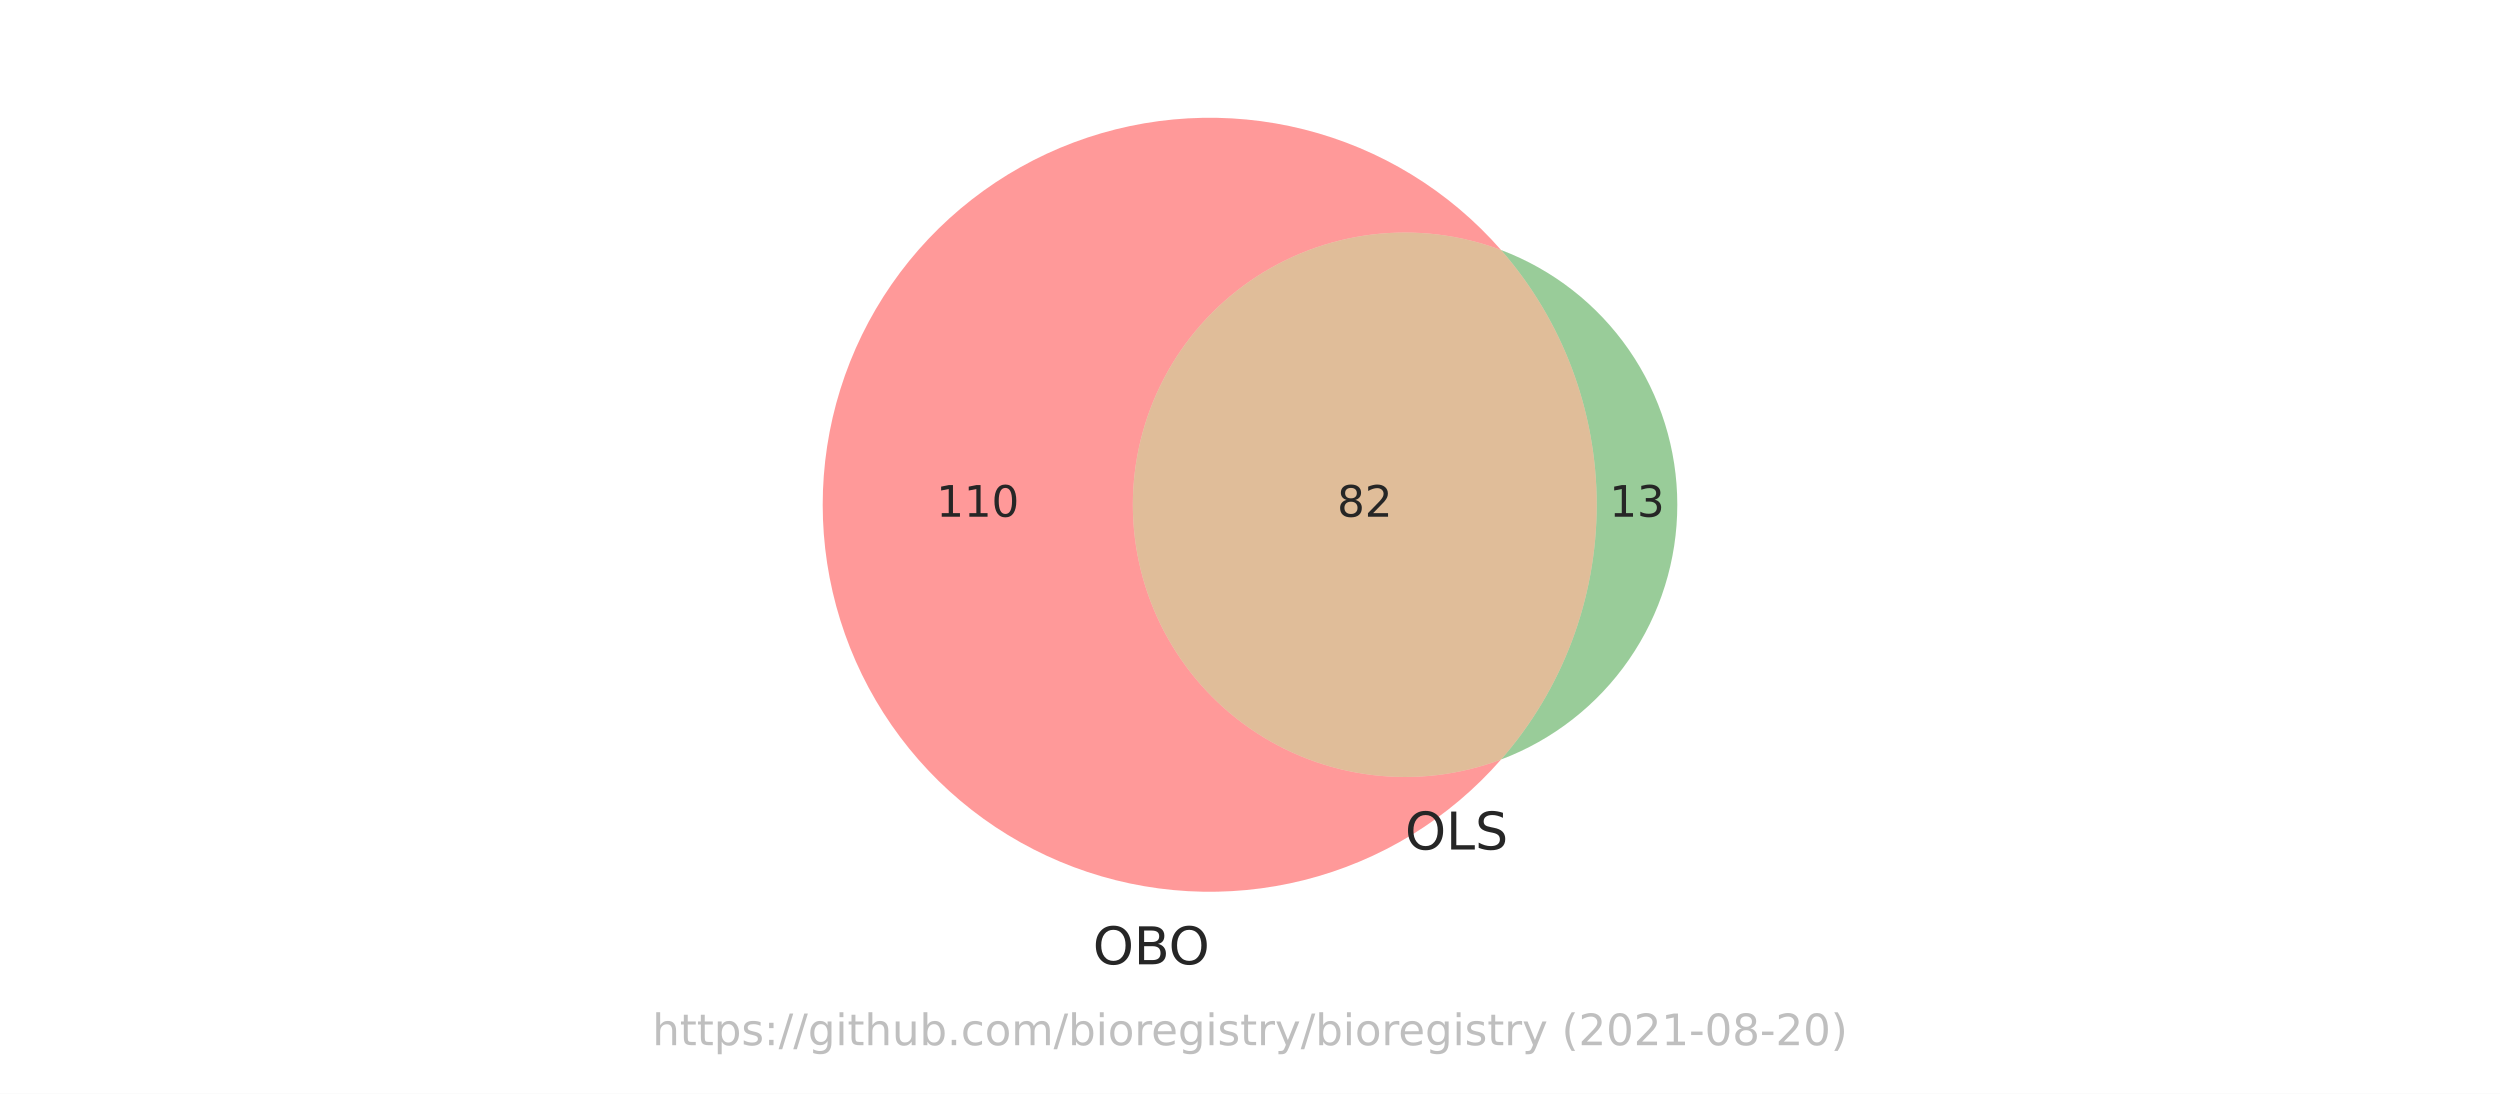
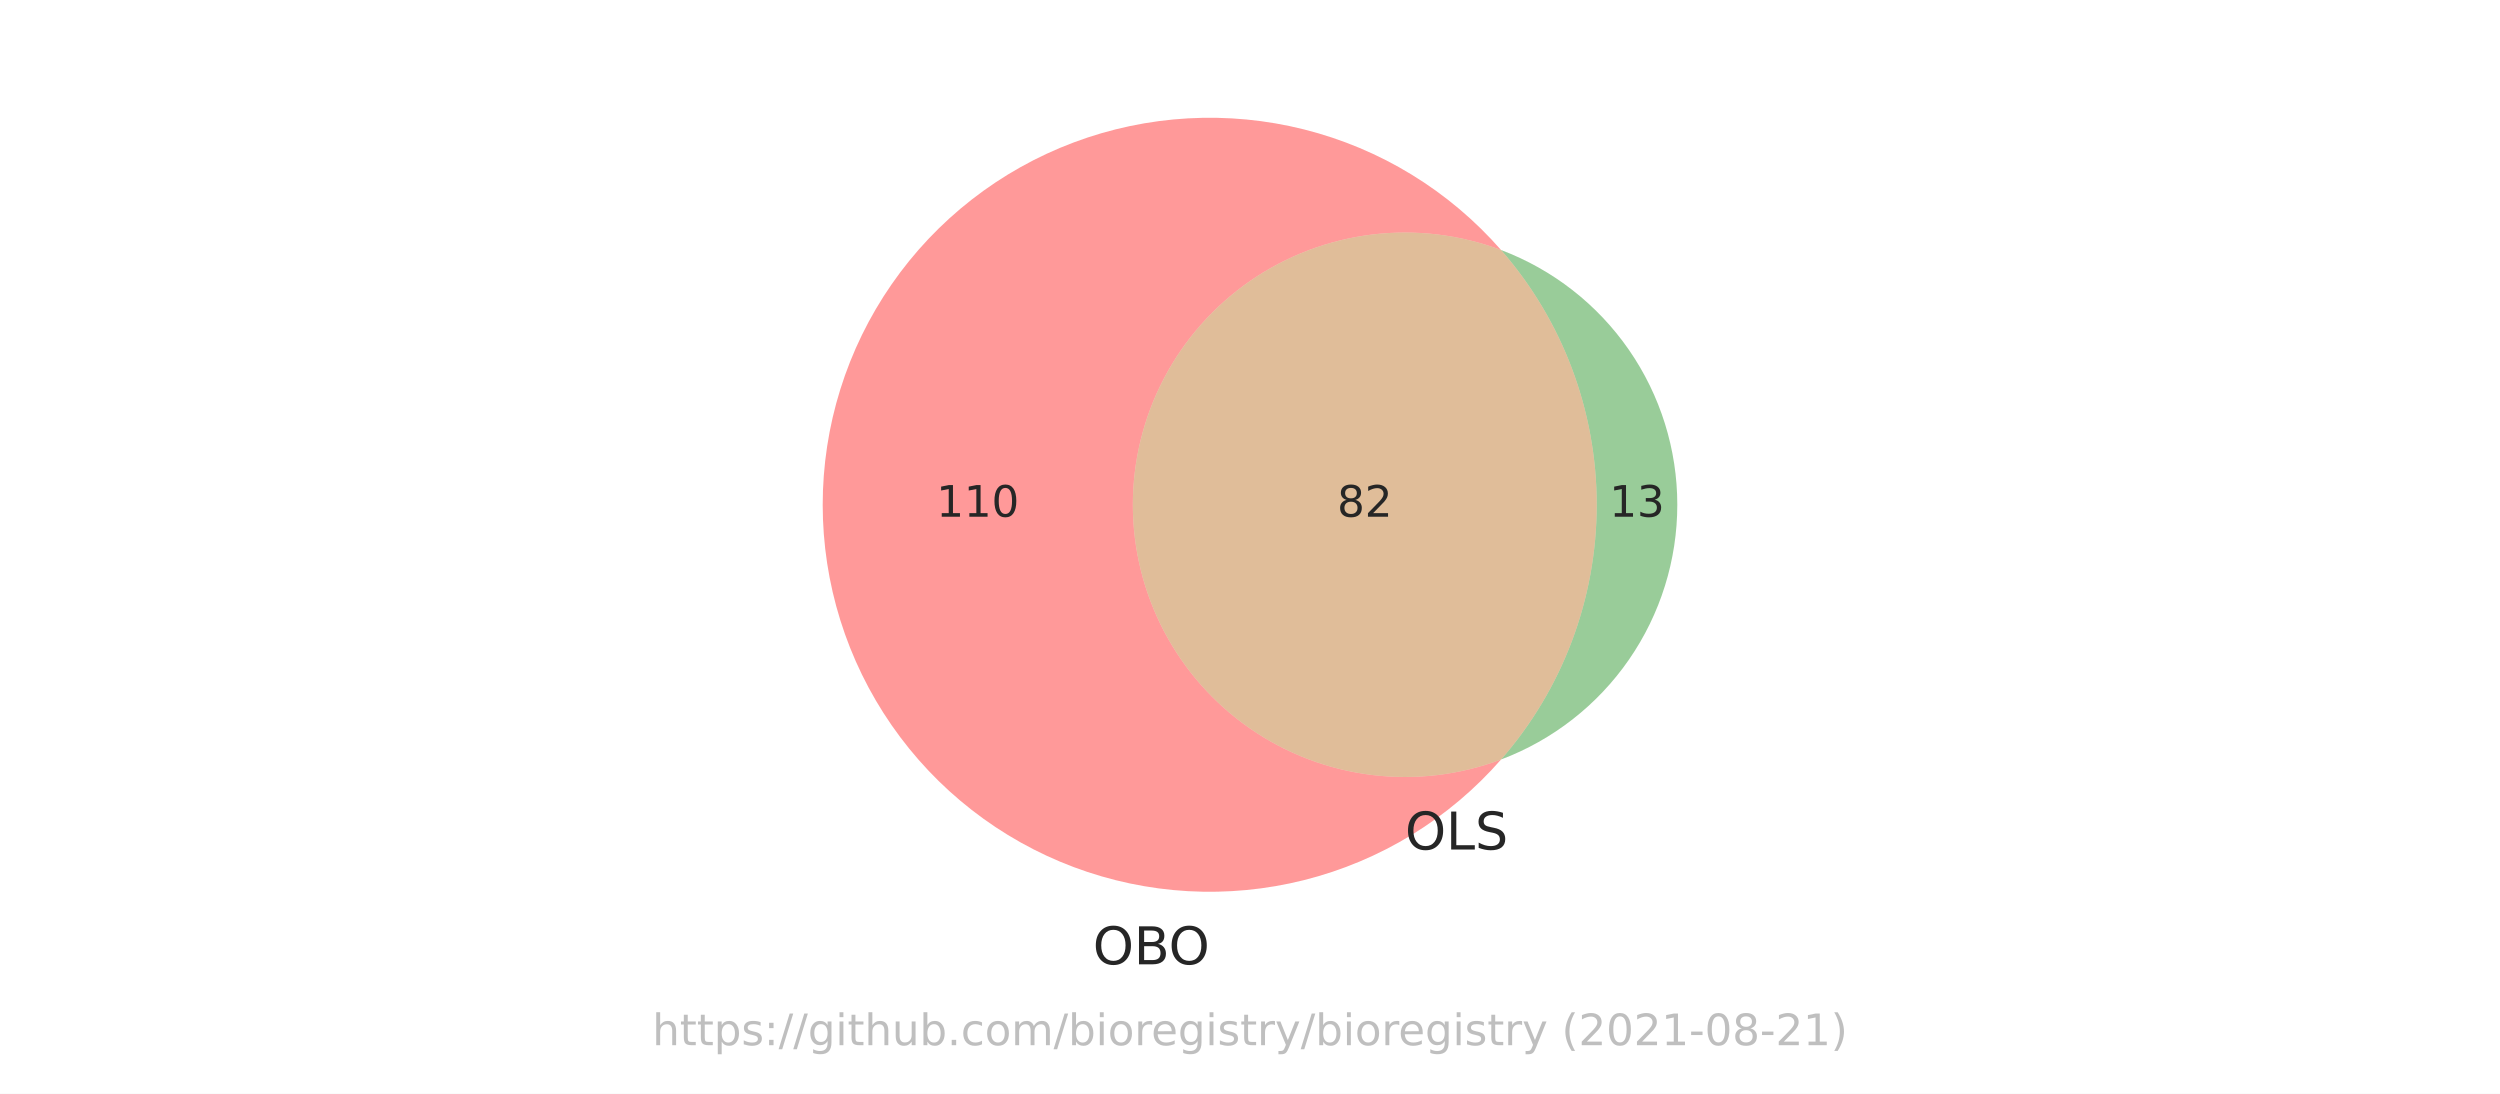
<svg xmlns="http://www.w3.org/2000/svg" xmlns:xlink="http://www.w3.org/1999/xlink" height="252pt" version="1.1" viewBox="0 0 576 252" width="576pt">
  <defs>
    <style type="text/css">*{stroke-linecap:butt;stroke-linejoin:round;}</style>
  </defs>
  <g id="figure_1">
    <g id="patch_1">
      <path d="M 0 252  L 576 252  L 576 0  L 0 0  z " style="fill:#ffffff;" />
    </g>
    <g id="axes_1">
      <g id="patch_2">
        <path clip-path="url(#p637cbd7b7e)" d="M 345.844 174.991  C 336.353 178.567 326.134 179.789 316.068 178.55  C 306.001 177.311 296.384 173.649 288.043 167.879  C 279.702 162.108 272.884 154.4 268.175 145.416  C 263.467 136.433 261.006 126.44 261.006 116.298  C 261.006 106.156 263.467 96.163 268.175 87.18  C 272.884 78.196 279.702 70.488 288.043 64.717  C 296.384 58.947 306.001 55.285 316.068 54.046  C 326.134 52.807 336.353 54.029 345.844 57.605  C 339.907 50.815 332.974 44.965 325.281 40.254  C 317.589 35.544 309.226 32.028 300.479 29.827  C 291.732 27.626 282.702 26.764 273.696 27.272  C 264.691 27.78 255.814 29.652 247.37 32.823  C 238.926 35.994 231.012 40.428 223.898 45.973  C 216.784 51.518 210.553 58.111 205.417 65.526  C 200.281 72.941 196.3 81.092 193.61 89.701  C 190.919 98.31 189.55 107.278 189.55 116.298  C 189.55 125.318 190.919 134.286 193.61 142.895  C 196.3 151.504 200.281 159.655 205.417 167.07  C 210.553 174.485 216.784 181.078 223.898 186.623  C 231.012 192.168 238.926 196.602 247.37 199.773  C 255.814 202.944 264.691 204.816 273.696 205.324  C 282.702 205.832 291.732 204.97 300.479 202.769  C 309.226 200.568 317.589 197.052 325.281 192.342  C 332.974 187.631 339.907 181.781 345.844 174.991  " style="fill:#ff0000;opacity:0.4;" />
      </g>
      <g id="patch_3">
        <path clip-path="url(#p637cbd7b7e)" d="M 345.844 57.605  C 360.05 73.852 367.885 94.716 367.885 116.298  C 367.885 137.88 360.05 158.744 345.844 174.991  C 357.774 170.496 368.055 162.468 375.309 151.983  C 382.562 141.498 386.45 129.047 386.45 116.298  C 386.45 103.549 382.562 91.098 375.309 80.613  C 368.055 70.128 357.774 62.1 345.844 57.605  " style="fill:#008000;opacity:0.4;" />
      </g>
      <g id="patch_4">
        <path clip-path="url(#p637cbd7b7e)" d="M 345.844 174.991  C 360.05 158.744 367.885 137.88 367.885 116.298  C 367.885 94.716 360.05 73.852 345.844 57.605  C 336.353 54.029 326.134 52.807 316.068 54.046  C 306.001 55.285 296.384 58.947 288.043 64.717  C 279.702 70.488 272.884 78.196 268.175 87.18  C 263.467 96.163 261.006 106.156 261.006 116.298  C 261.006 126.44 263.467 136.433 268.175 145.416  C 272.884 154.4 279.702 162.108 288.043 167.879  C 296.384 173.649 306.001 177.311 316.068 178.55  C 326.134 179.789 336.353 178.567 345.844 174.991  " style="fill:#b25a00;opacity:0.4;" />
      </g>
      <g id="text_1">
        <g style="fill:#262626;" transform="translate(215.7347 119.0574)scale(0.1 -0.1)">
          <defs>
            <path d="M 794 531  L 1825 531  L 1825 4091  L 703 3866  L 703 4441  L 1819 4666  L 2450 4666  L 2450 531  L 3481 531  L 3481 0  L 794 0  L 794 531  z " id="DejaVuSans-31" transform="scale(0.015625)" />
            <path d="M 2034 4250  Q 1547 4250 1301 3770  Q 1056 3291 1056 2328  Q 1056 1369 1301 889  Q 1547 409 2034 409  Q 2525 409 2770 889  Q 3016 1369 3016 2328  Q 3016 3291 2770 3770  Q 2525 4250 2034 4250  z M 2034 4750  Q 2819 4750 3233 4129  Q 3647 3509 3647 2328  Q 3647 1150 3233 529  Q 2819 -91 2034 -91  Q 1250 -91 836 529  Q 422 1150 422 2328  Q 422 3509 836 4129  Q 1250 4750 2034 4750  z " id="DejaVuSans-30" transform="scale(0.015625)" />
          </defs>
          <use xlink:href="#DejaVuSans-31" />
          <use x="63.623" xlink:href="#DejaVuSans-31" />
          <use x="127.246" xlink:href="#DejaVuSans-30" />
        </g>
      </g>
      <g id="text_2">
        <g style="fill:#262626;" transform="translate(370.8047 119.0574)scale(0.1 -0.1)">
          <defs>
            <path d="M 2597 2516  Q 3050 2419 3304 2112  Q 3559 1806 3559 1356  Q 3559 666 3084 287  Q 2609 -91 1734 -91  Q 1441 -91 1130 -33  Q 819 25 488 141  L 488 750  Q 750 597 1062 519  Q 1375 441 1716 441  Q 2309 441 2620 675  Q 2931 909 2931 1356  Q 2931 1769 2642 2001  Q 2353 2234 1838 2234  L 1294 2234  L 1294 2753  L 1863 2753  Q 2328 2753 2575 2939  Q 2822 3125 2822 3475  Q 2822 3834 2567 4026  Q 2313 4219 1838 4219  Q 1578 4219 1281 4162  Q 984 4106 628 3988  L 628 4550  Q 988 4650 1302 4700  Q 1616 4750 1894 4750  Q 2613 4750 3031 4423  Q 3450 4097 3450 3541  Q 3450 3153 3228 2886  Q 3006 2619 2597 2516  z " id="DejaVuSans-33" transform="scale(0.015625)" />
          </defs>
          <use xlink:href="#DejaVuSans-31" />
          <use x="63.623" xlink:href="#DejaVuSans-33" />
        </g>
      </g>
      <g id="text_3">
        <g style="fill:#262626;" transform="translate(308.0832 119.0574)scale(0.1 -0.1)">
          <defs>
            <path d="M 2034 2216  Q 1584 2216 1326 1975  Q 1069 1734 1069 1313  Q 1069 891 1326 650  Q 1584 409 2034 409  Q 2484 409 2743 651  Q 3003 894 3003 1313  Q 3003 1734 2745 1975  Q 2488 2216 2034 2216  z M 1403 2484  Q 997 2584 770 2862  Q 544 3141 544 3541  Q 544 4100 942 4425  Q 1341 4750 2034 4750  Q 2731 4750 3128 4425  Q 3525 4100 3525 3541  Q 3525 3141 3298 2862  Q 3072 2584 2669 2484  Q 3125 2378 3379 2068  Q 3634 1759 3634 1313  Q 3634 634 3220 271  Q 2806 -91 2034 -91  Q 1263 -91 848 271  Q 434 634 434 1313  Q 434 1759 690 2068  Q 947 2378 1403 2484  z M 1172 3481  Q 1172 3119 1398 2916  Q 1625 2713 2034 2713  Q 2441 2713 2670 2916  Q 2900 3119 2900 3481  Q 2900 3844 2670 4047  Q 2441 4250 2034 4250  Q 1625 4250 1398 4047  Q 1172 3844 1172 3481  z " id="DejaVuSans-38" transform="scale(0.015625)" />
            <path d="M 1228 531  L 3431 531  L 3431 0  L 469 0  L 469 531  Q 828 903 1448 1529  Q 2069 2156 2228 2338  Q 2531 2678 2651 2914  Q 2772 3150 2772 3378  Q 2772 3750 2511 3984  Q 2250 4219 1831 4219  Q 1534 4219 1204 4116  Q 875 4013 500 3803  L 500 4441  Q 881 4594 1212 4672  Q 1544 4750 1819 4750  Q 2544 4750 2975 4387  Q 3406 4025 3406 3419  Q 3406 3131 3298 2873  Q 3191 2616 2906 2266  Q 2828 2175 2409 1742  Q 1991 1309 1228 531  z " id="DejaVuSans-32" transform="scale(0.015625)" />
          </defs>
          <use xlink:href="#DejaVuSans-38" />
          <use x="63.623" xlink:href="#DejaVuSans-32" />
        </g>
      </g>
      <g id="text_4">
        <g style="fill:#262626;" transform="translate(251.8021 222.1778)scale(0.12 -0.12)">
          <defs>
            <path d="M 2522 4238  Q 1834 4238 1429 3725  Q 1025 3213 1025 2328  Q 1025 1447 1429 934  Q 1834 422 2522 422  Q 3209 422 3611 934  Q 4013 1447 4013 2328  Q 4013 3213 3611 3725  Q 3209 4238 2522 4238  z M 2522 4750  Q 3503 4750 4090 4092  Q 4678 3434 4678 2328  Q 4678 1225 4090 567  Q 3503 -91 2522 -91  Q 1538 -91 948 565  Q 359 1222 359 2328  Q 359 3434 948 4092  Q 1538 4750 2522 4750  z " id="DejaVuSans-4f" transform="scale(0.015625)" />
            <path d="M 1259 2228  L 1259 519  L 2272 519  Q 2781 519 3026 730  Q 3272 941 3272 1375  Q 3272 1813 3026 2020  Q 2781 2228 2272 2228  L 1259 2228  z M 1259 4147  L 1259 2741  L 2194 2741  Q 2656 2741 2882 2914  Q 3109 3088 3109 3444  Q 3109 3797 2882 3972  Q 2656 4147 2194 4147  L 1259 4147  z M 628 4666  L 2241 4666  Q 2963 4666 3353 4366  Q 3744 4066 3744 3513  Q 3744 3084 3544 2831  Q 3344 2578 2956 2516  Q 3422 2416 3680 2098  Q 3938 1781 3938 1306  Q 3938 681 3513 340  Q 3088 0 2303 0  L 628 0  L 628 4666  z " id="DejaVuSans-42" transform="scale(0.015625)" />
          </defs>
          <use xlink:href="#DejaVuSans-4f" />
          <use x="78.711" xlink:href="#DejaVuSans-42" />
          <use x="145.564" xlink:href="#DejaVuSans-4f" />
        </g>
      </g>
      <g id="text_5">
        <g style="fill:#262626;" transform="translate(323.728 195.7321)scale(0.12 -0.12)">
          <defs>
            <path d="M 628 4666  L 1259 4666  L 1259 531  L 3531 531  L 3531 0  L 628 0  L 628 4666  z " id="DejaVuSans-4c" transform="scale(0.015625)" />
            <path d="M 3425 4513  L 3425 3897  Q 3066 4069 2747 4153  Q 2428 4238 2131 4238  Q 1616 4238 1336 4038  Q 1056 3838 1056 3469  Q 1056 3159 1242 3001  Q 1428 2844 1947 2747  L 2328 2669  Q 3034 2534 3370 2195  Q 3706 1856 3706 1288  Q 3706 609 3251 259  Q 2797 -91 1919 -91  Q 1588 -91 1214 -16  Q 841 59 441 206  L 441 856  Q 825 641 1194 531  Q 1563 422 1919 422  Q 2459 422 2753 634  Q 3047 847 3047 1241  Q 3047 1584 2836 1778  Q 2625 1972 2144 2069  L 1759 2144  Q 1053 2284 737 2584  Q 422 2884 422 3419  Q 422 4038 858 4394  Q 1294 4750 2059 4750  Q 2388 4750 2728 4690  Q 3069 4631 3425 4513  z " id="DejaVuSans-53" transform="scale(0.015625)" />
          </defs>
          <use xlink:href="#DejaVuSans-4f" />
          <use x="78.711" xlink:href="#DejaVuSans-4c" />
          <use x="134.424" xlink:href="#DejaVuSans-53" />
        </g>
      </g>
      <g id="text_6">
        <g style="fill:#808080;opacity:0.5;" transform="translate(150.2883 240.8159)scale(0.1 -0.1)">
          <defs>
            <path d="M 3513 2113  L 3513 0  L 2938 0  L 2938 2094  Q 2938 2591 2744 2837  Q 2550 3084 2163 3084  Q 1697 3084 1428 2787  Q 1159 2491 1159 1978  L 1159 0  L 581 0  L 581 4863  L 1159 4863  L 1159 2956  Q 1366 3272 1645 3428  Q 1925 3584 2291 3584  Q 2894 3584 3203 3211  Q 3513 2838 3513 2113  z " id="DejaVuSans-68" transform="scale(0.015625)" />
            <path d="M 1172 4494  L 1172 3500  L 2356 3500  L 2356 3053  L 1172 3053  L 1172 1153  Q 1172 725 1289 603  Q 1406 481 1766 481  L 2356 481  L 2356 0  L 1766 0  Q 1100 0 847 248  Q 594 497 594 1153  L 594 3053  L 172 3053  L 172 3500  L 594 3500  L 594 4494  L 1172 4494  z " id="DejaVuSans-74" transform="scale(0.015625)" />
            <path d="M 1159 525  L 1159 -1331  L 581 -1331  L 581 3500  L 1159 3500  L 1159 2969  Q 1341 3281 1617 3432  Q 1894 3584 2278 3584  Q 2916 3584 3314 3078  Q 3713 2572 3713 1747  Q 3713 922 3314 415  Q 2916 -91 2278 -91  Q 1894 -91 1617 61  Q 1341 213 1159 525  z M 3116 1747  Q 3116 2381 2855 2742  Q 2594 3103 2138 3103  Q 1681 3103 1420 2742  Q 1159 2381 1159 1747  Q 1159 1113 1420 752  Q 1681 391 2138 391  Q 2594 391 2855 752  Q 3116 1113 3116 1747  z " id="DejaVuSans-70" transform="scale(0.015625)" />
            <path d="M 2834 3397  L 2834 2853  Q 2591 2978 2328 3040  Q 2066 3103 1784 3103  Q 1356 3103 1142 2972  Q 928 2841 928 2578  Q 928 2378 1081 2264  Q 1234 2150 1697 2047  L 1894 2003  Q 2506 1872 2764 1633  Q 3022 1394 3022 966  Q 3022 478 2636 193  Q 2250 -91 1575 -91  Q 1294 -91 989 -36  Q 684 19 347 128  L 347 722  Q 666 556 975 473  Q 1284 391 1588 391  Q 1994 391 2212 530  Q 2431 669 2431 922  Q 2431 1156 2273 1281  Q 2116 1406 1581 1522  L 1381 1569  Q 847 1681 609 1914  Q 372 2147 372 2553  Q 372 3047 722 3315  Q 1072 3584 1716 3584  Q 2034 3584 2315 3537  Q 2597 3491 2834 3397  z " id="DejaVuSans-73" transform="scale(0.015625)" />
            <path d="M 750 794  L 1409 794  L 1409 0  L 750 0  L 750 794  z M 750 3309  L 1409 3309  L 1409 2516  L 750 2516  L 750 3309  z " id="DejaVuSans-3a" transform="scale(0.015625)" />
            <path d="M 1625 4666  L 2156 4666  L 531 -594  L 0 -594  L 1625 4666  z " id="DejaVuSans-2f" transform="scale(0.015625)" />
            <path d="M 2906 1791  Q 2906 2416 2648 2759  Q 2391 3103 1925 3103  Q 1463 3103 1205 2759  Q 947 2416 947 1791  Q 947 1169 1205 825  Q 1463 481 1925 481  Q 2391 481 2648 825  Q 2906 1169 2906 1791  z M 3481 434  Q 3481 -459 3084 -895  Q 2688 -1331 1869 -1331  Q 1566 -1331 1297 -1286  Q 1028 -1241 775 -1147  L 775 -588  Q 1028 -725 1275 -790  Q 1522 -856 1778 -856  Q 2344 -856 2625 -561  Q 2906 -266 2906 331  L 2906 616  Q 2728 306 2450 153  Q 2172 0 1784 0  Q 1141 0 747 490  Q 353 981 353 1791  Q 353 2603 747 3093  Q 1141 3584 1784 3584  Q 2172 3584 2450 3431  Q 2728 3278 2906 2969  L 2906 3500  L 3481 3500  L 3481 434  z " id="DejaVuSans-67" transform="scale(0.015625)" />
            <path d="M 603 3500  L 1178 3500  L 1178 0  L 603 0  L 603 3500  z M 603 4863  L 1178 4863  L 1178 4134  L 603 4134  L 603 4863  z " id="DejaVuSans-69" transform="scale(0.015625)" />
            <path d="M 544 1381  L 544 3500  L 1119 3500  L 1119 1403  Q 1119 906 1312 657  Q 1506 409 1894 409  Q 2359 409 2629 706  Q 2900 1003 2900 1516  L 2900 3500  L 3475 3500  L 3475 0  L 2900 0  L 2900 538  Q 2691 219 2414 64  Q 2138 -91 1772 -91  Q 1169 -91 856 284  Q 544 659 544 1381  z M 1991 3584  L 1991 3584  z " id="DejaVuSans-75" transform="scale(0.015625)" />
            <path d="M 3116 1747  Q 3116 2381 2855 2742  Q 2594 3103 2138 3103  Q 1681 3103 1420 2742  Q 1159 2381 1159 1747  Q 1159 1113 1420 752  Q 1681 391 2138 391  Q 2594 391 2855 752  Q 3116 1113 3116 1747  z M 1159 2969  Q 1341 3281 1617 3432  Q 1894 3584 2278 3584  Q 2916 3584 3314 3078  Q 3713 2572 3713 1747  Q 3713 922 3314 415  Q 2916 -91 2278 -91  Q 1894 -91 1617 61  Q 1341 213 1159 525  L 1159 0  L 581 0  L 581 4863  L 1159 4863  L 1159 2969  z " id="DejaVuSans-62" transform="scale(0.015625)" />
            <path d="M 684 794  L 1344 794  L 1344 0  L 684 0  L 684 794  z " id="DejaVuSans-2e" transform="scale(0.015625)" />
            <path d="M 3122 3366  L 3122 2828  Q 2878 2963 2633 3030  Q 2388 3097 2138 3097  Q 1578 3097 1268 2742  Q 959 2388 959 1747  Q 959 1106 1268 751  Q 1578 397 2138 397  Q 2388 397 2633 464  Q 2878 531 3122 666  L 3122 134  Q 2881 22 2623 -34  Q 2366 -91 2075 -91  Q 1284 -91 818 406  Q 353 903 353 1747  Q 353 2603 823 3093  Q 1294 3584 2113 3584  Q 2378 3584 2631 3529  Q 2884 3475 3122 3366  z " id="DejaVuSans-63" transform="scale(0.015625)" />
            <path d="M 1959 3097  Q 1497 3097 1228 2736  Q 959 2375 959 1747  Q 959 1119 1226 758  Q 1494 397 1959 397  Q 2419 397 2687 759  Q 2956 1122 2956 1747  Q 2956 2369 2687 2733  Q 2419 3097 1959 3097  z M 1959 3584  Q 2709 3584 3137 3096  Q 3566 2609 3566 1747  Q 3566 888 3137 398  Q 2709 -91 1959 -91  Q 1206 -91 779 398  Q 353 888 353 1747  Q 353 2609 779 3096  Q 1206 3584 1959 3584  z " id="DejaVuSans-6f" transform="scale(0.015625)" />
            <path d="M 3328 2828  Q 3544 3216 3844 3400  Q 4144 3584 4550 3584  Q 5097 3584 5394 3201  Q 5691 2819 5691 2113  L 5691 0  L 5113 0  L 5113 2094  Q 5113 2597 4934 2840  Q 4756 3084 4391 3084  Q 3944 3084 3684 2787  Q 3425 2491 3425 1978  L 3425 0  L 2847 0  L 2847 2094  Q 2847 2600 2669 2842  Q 2491 3084 2119 3084  Q 1678 3084 1418 2786  Q 1159 2488 1159 1978  L 1159 0  L 581 0  L 581 3500  L 1159 3500  L 1159 2956  Q 1356 3278 1631 3431  Q 1906 3584 2284 3584  Q 2666 3584 2933 3390  Q 3200 3197 3328 2828  z " id="DejaVuSans-6d" transform="scale(0.015625)" />
            <path d="M 2631 2963  Q 2534 3019 2420 3045  Q 2306 3072 2169 3072  Q 1681 3072 1420 2755  Q 1159 2438 1159 1844  L 1159 0  L 581 0  L 581 3500  L 1159 3500  L 1159 2956  Q 1341 3275 1631 3429  Q 1922 3584 2338 3584  Q 2397 3584 2469 3576  Q 2541 3569 2628 3553  L 2631 2963  z " id="DejaVuSans-72" transform="scale(0.015625)" />
            <path d="M 3597 1894  L 3597 1613  L 953 1613  Q 991 1019 1311 708  Q 1631 397 2203 397  Q 2534 397 2845 478  Q 3156 559 3463 722  L 3463 178  Q 3153 47 2828 -22  Q 2503 -91 2169 -91  Q 1331 -91 842 396  Q 353 884 353 1716  Q 353 2575 817 3079  Q 1281 3584 2069 3584  Q 2775 3584 3186 3129  Q 3597 2675 3597 1894  z M 3022 2063  Q 3016 2534 2758 2815  Q 2500 3097 2075 3097  Q 1594 3097 1305 2825  Q 1016 2553 972 2059  L 3022 2063  z " id="DejaVuSans-65" transform="scale(0.015625)" />
            <path d="M 2059 -325  Q 1816 -950 1584 -1140  Q 1353 -1331 966 -1331  L 506 -1331  L 506 -850  L 844 -850  Q 1081 -850 1212 -737  Q 1344 -625 1503 -206  L 1606 56  L 191 3500  L 800 3500  L 1894 763  L 2988 3500  L 3597 3500  L 2059 -325  z " id="DejaVuSans-79" transform="scale(0.015625)" />
            <path id="DejaVuSans-20" transform="scale(0.015625)" />
            <path d="M 1984 4856  Q 1566 4138 1362 3434  Q 1159 2731 1159 2009  Q 1159 1288 1364 580  Q 1569 -128 1984 -844  L 1484 -844  Q 1016 -109 783 600  Q 550 1309 550 2009  Q 550 2706 781 3412  Q 1013 4119 1484 4856  L 1984 4856  z " id="DejaVuSans-28" transform="scale(0.015625)" />
            <path d="M 313 2009  L 1997 2009  L 1997 1497  L 313 1497  L 313 2009  z " id="DejaVuSans-2d" transform="scale(0.015625)" />
            <path d="M 513 4856  L 1013 4856  Q 1481 4119 1714 3412  Q 1947 2706 1947 2009  Q 1947 1309 1714 600  Q 1481 -109 1013 -844  L 513 -844  Q 928 -128 1133 580  Q 1338 1288 1338 2009  Q 1338 2731 1133 3434  Q 928 4138 513 4856  z " id="DejaVuSans-29" transform="scale(0.015625)" />
          </defs>
          <use xlink:href="#DejaVuSans-68" />
          <use x="63.379" xlink:href="#DejaVuSans-74" />
          <use x="102.588" xlink:href="#DejaVuSans-74" />
          <use x="141.797" xlink:href="#DejaVuSans-70" />
          <use x="205.273" xlink:href="#DejaVuSans-73" />
          <use x="257.373" xlink:href="#DejaVuSans-3a" />
          <use x="291.064" xlink:href="#DejaVuSans-2f" />
          <use x="324.756" xlink:href="#DejaVuSans-2f" />
          <use x="358.447" xlink:href="#DejaVuSans-67" />
          <use x="421.924" xlink:href="#DejaVuSans-69" />
          <use x="449.707" xlink:href="#DejaVuSans-74" />
          <use x="488.916" xlink:href="#DejaVuSans-68" />
          <use x="552.295" xlink:href="#DejaVuSans-75" />
          <use x="615.674" xlink:href="#DejaVuSans-62" />
          <use x="679.15" xlink:href="#DejaVuSans-2e" />
          <use x="710.938" xlink:href="#DejaVuSans-63" />
          <use x="765.918" xlink:href="#DejaVuSans-6f" />
          <use x="827.1" xlink:href="#DejaVuSans-6d" />
          <use x="924.512" xlink:href="#DejaVuSans-2f" />
          <use x="958.203" xlink:href="#DejaVuSans-62" />
          <use x="1021.68" xlink:href="#DejaVuSans-69" />
          <use x="1049.463" xlink:href="#DejaVuSans-6f" />
          <use x="1110.645" xlink:href="#DejaVuSans-72" />
          <use x="1149.508" xlink:href="#DejaVuSans-65" />
          <use x="1211.031" xlink:href="#DejaVuSans-67" />
          <use x="1274.508" xlink:href="#DejaVuSans-69" />
          <use x="1302.291" xlink:href="#DejaVuSans-73" />
          <use x="1354.391" xlink:href="#DejaVuSans-74" />
          <use x="1393.6" xlink:href="#DejaVuSans-72" />
          <use x="1434.713" xlink:href="#DejaVuSans-79" />
          <use x="1493.893" xlink:href="#DejaVuSans-2f" />
          <use x="1527.584" xlink:href="#DejaVuSans-62" />
          <use x="1591.061" xlink:href="#DejaVuSans-69" />
          <use x="1618.844" xlink:href="#DejaVuSans-6f" />
          <use x="1680.025" xlink:href="#DejaVuSans-72" />
          <use x="1718.889" xlink:href="#DejaVuSans-65" />
          <use x="1780.412" xlink:href="#DejaVuSans-67" />
          <use x="1843.889" xlink:href="#DejaVuSans-69" />
          <use x="1871.672" xlink:href="#DejaVuSans-73" />
          <use x="1923.771" xlink:href="#DejaVuSans-74" />
          <use x="1962.98" xlink:href="#DejaVuSans-72" />
          <use x="2004.094" xlink:href="#DejaVuSans-79" />
          <use x="2063.273" xlink:href="#DejaVuSans-20" />
          <use x="2095.061" xlink:href="#DejaVuSans-28" />
          <use x="2134.074" xlink:href="#DejaVuSans-32" />
          <use x="2197.697" xlink:href="#DejaVuSans-30" />
          <use x="2261.32" xlink:href="#DejaVuSans-32" />
          <use x="2324.943" xlink:href="#DejaVuSans-31" />
          <use x="2388.566" xlink:href="#DejaVuSans-2d" />
          <use x="2424.65" xlink:href="#DejaVuSans-30" />
          <use x="2488.273" xlink:href="#DejaVuSans-38" />
          <use x="2551.896" xlink:href="#DejaVuSans-2d" />
          <use x="2587.98" xlink:href="#DejaVuSans-32" />
-           <use x="2651.604" xlink:href="#DejaVuSans-30" />
+           <use x="2651.604" xlink:href="#DejaVuSans-31" />
          <use x="2715.227" xlink:href="#DejaVuSans-29" />
        </g>
      </g>
    </g>
  </g>
  <defs>
    <clipPath id="p637cbd7b7e">
      <rect height="210.996" width="229.561" x="173.22" y="10.8" />
    </clipPath>
  </defs>
</svg>
